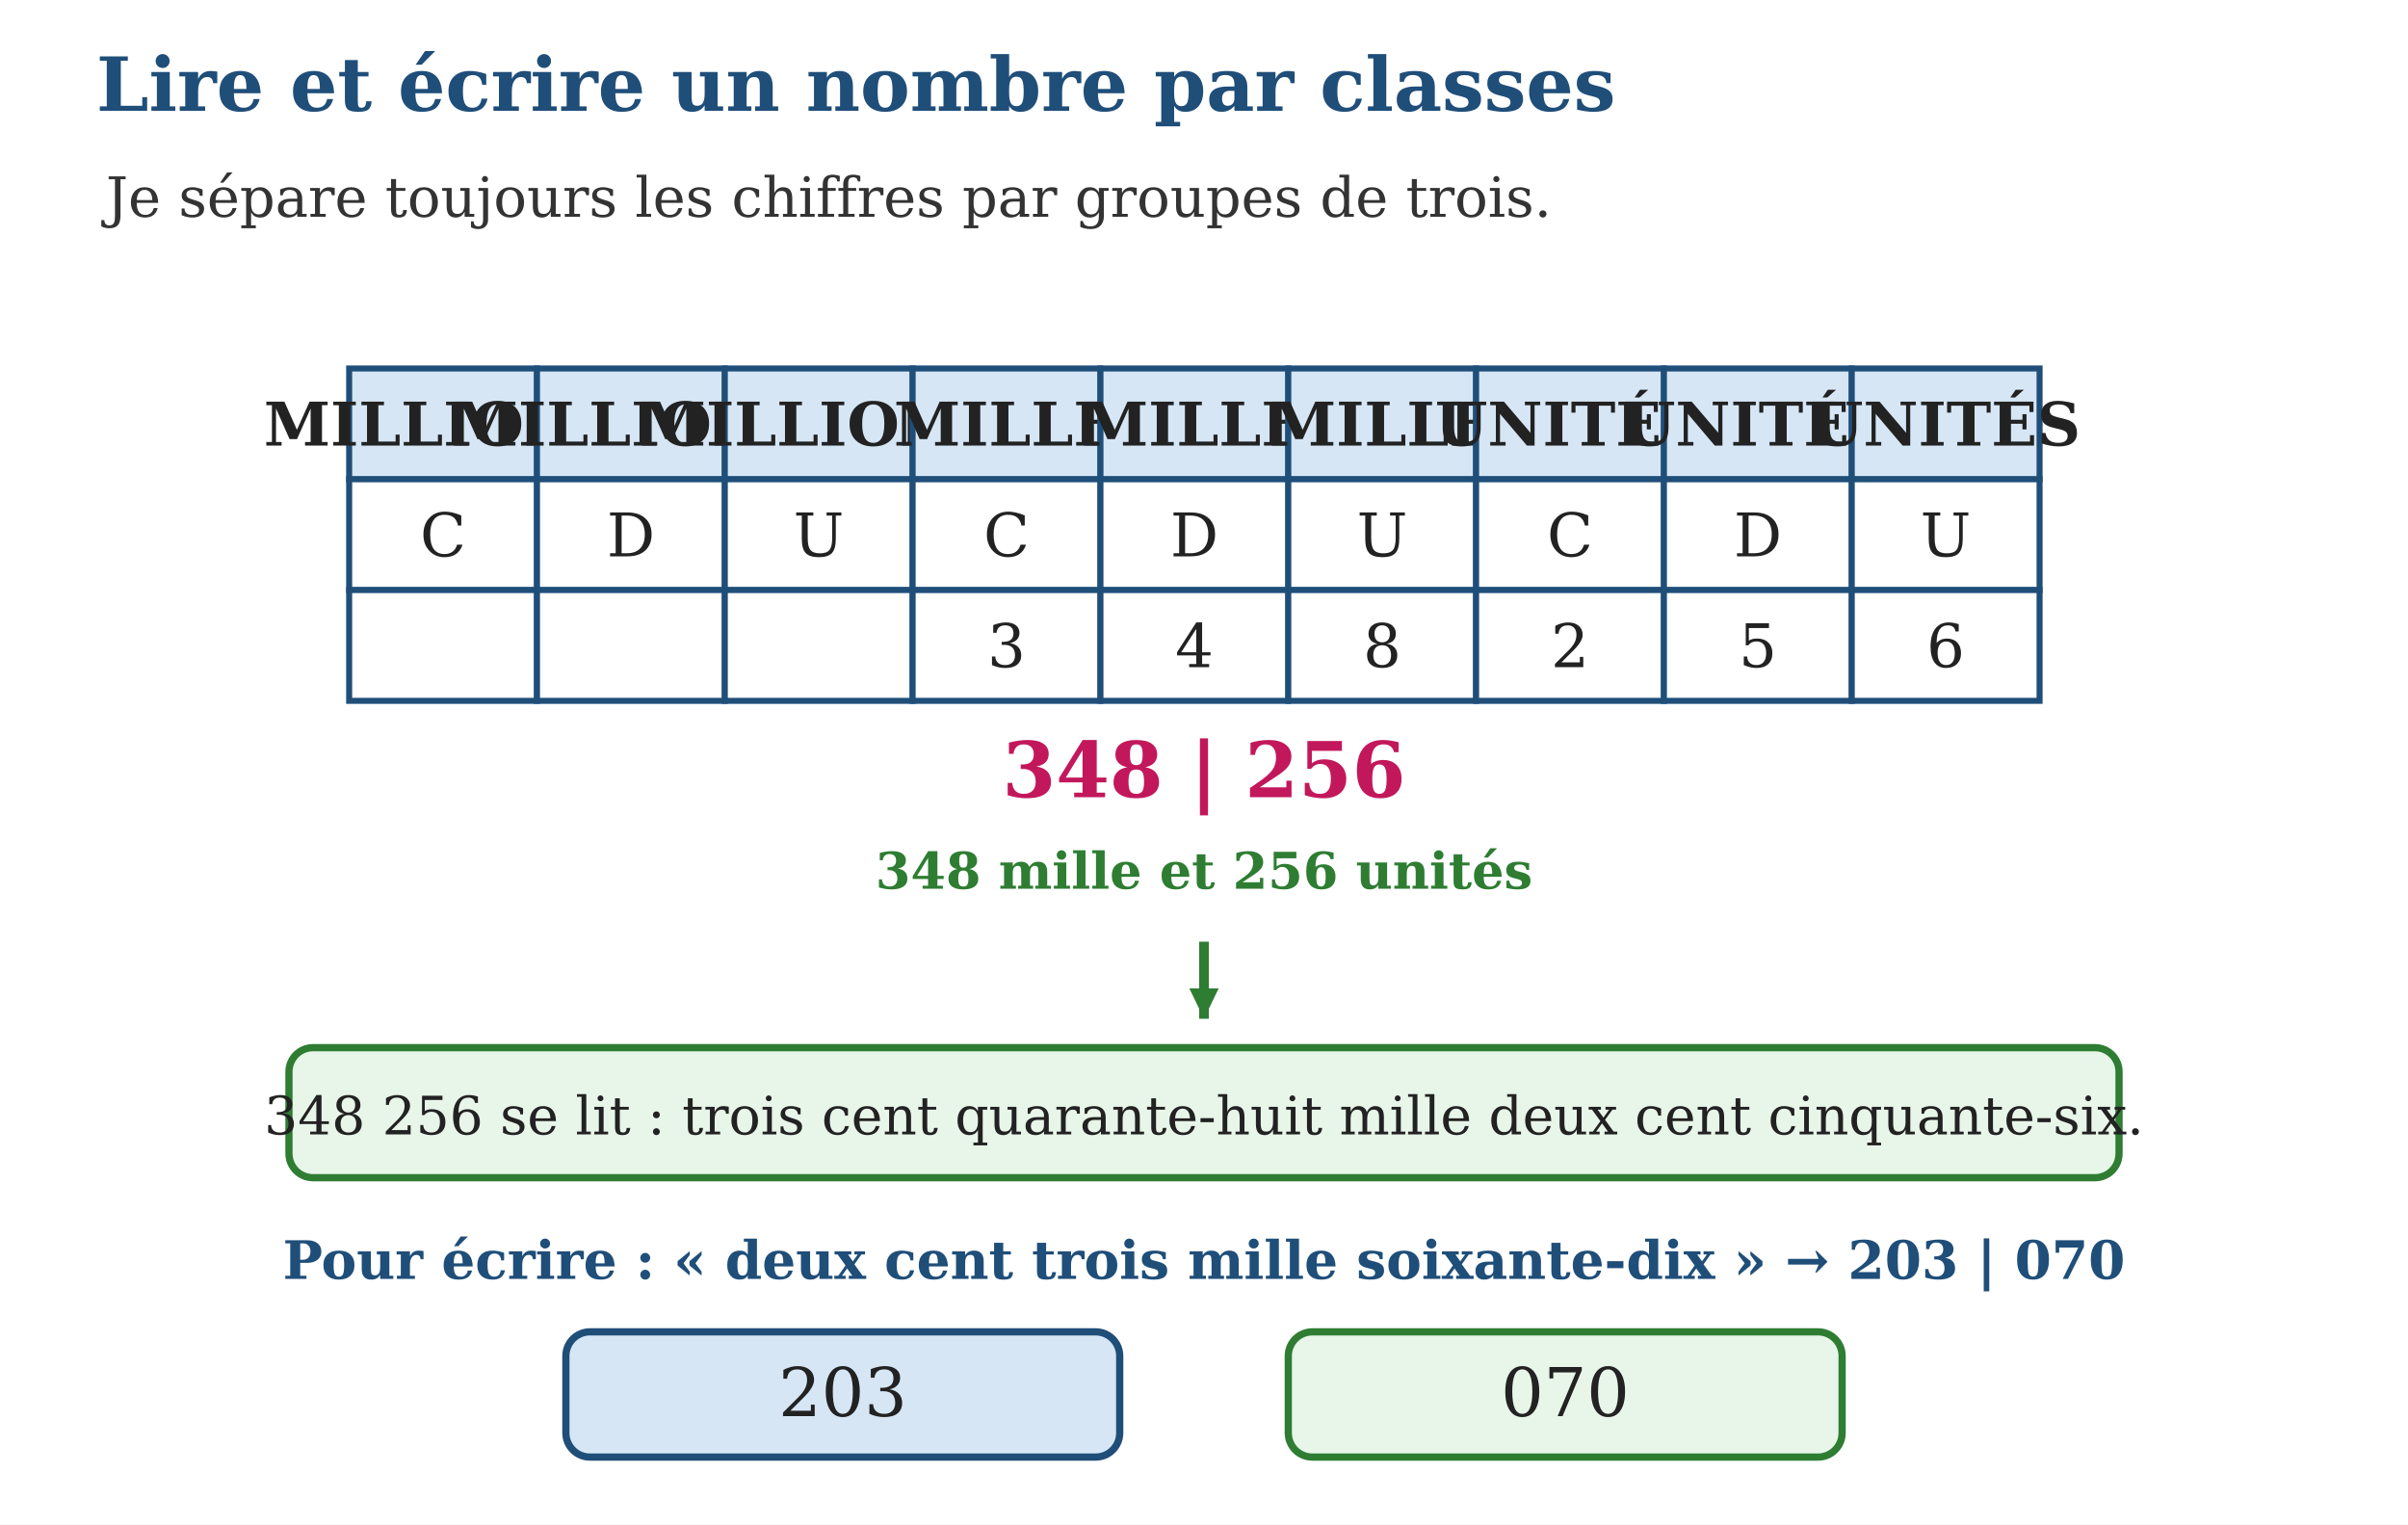
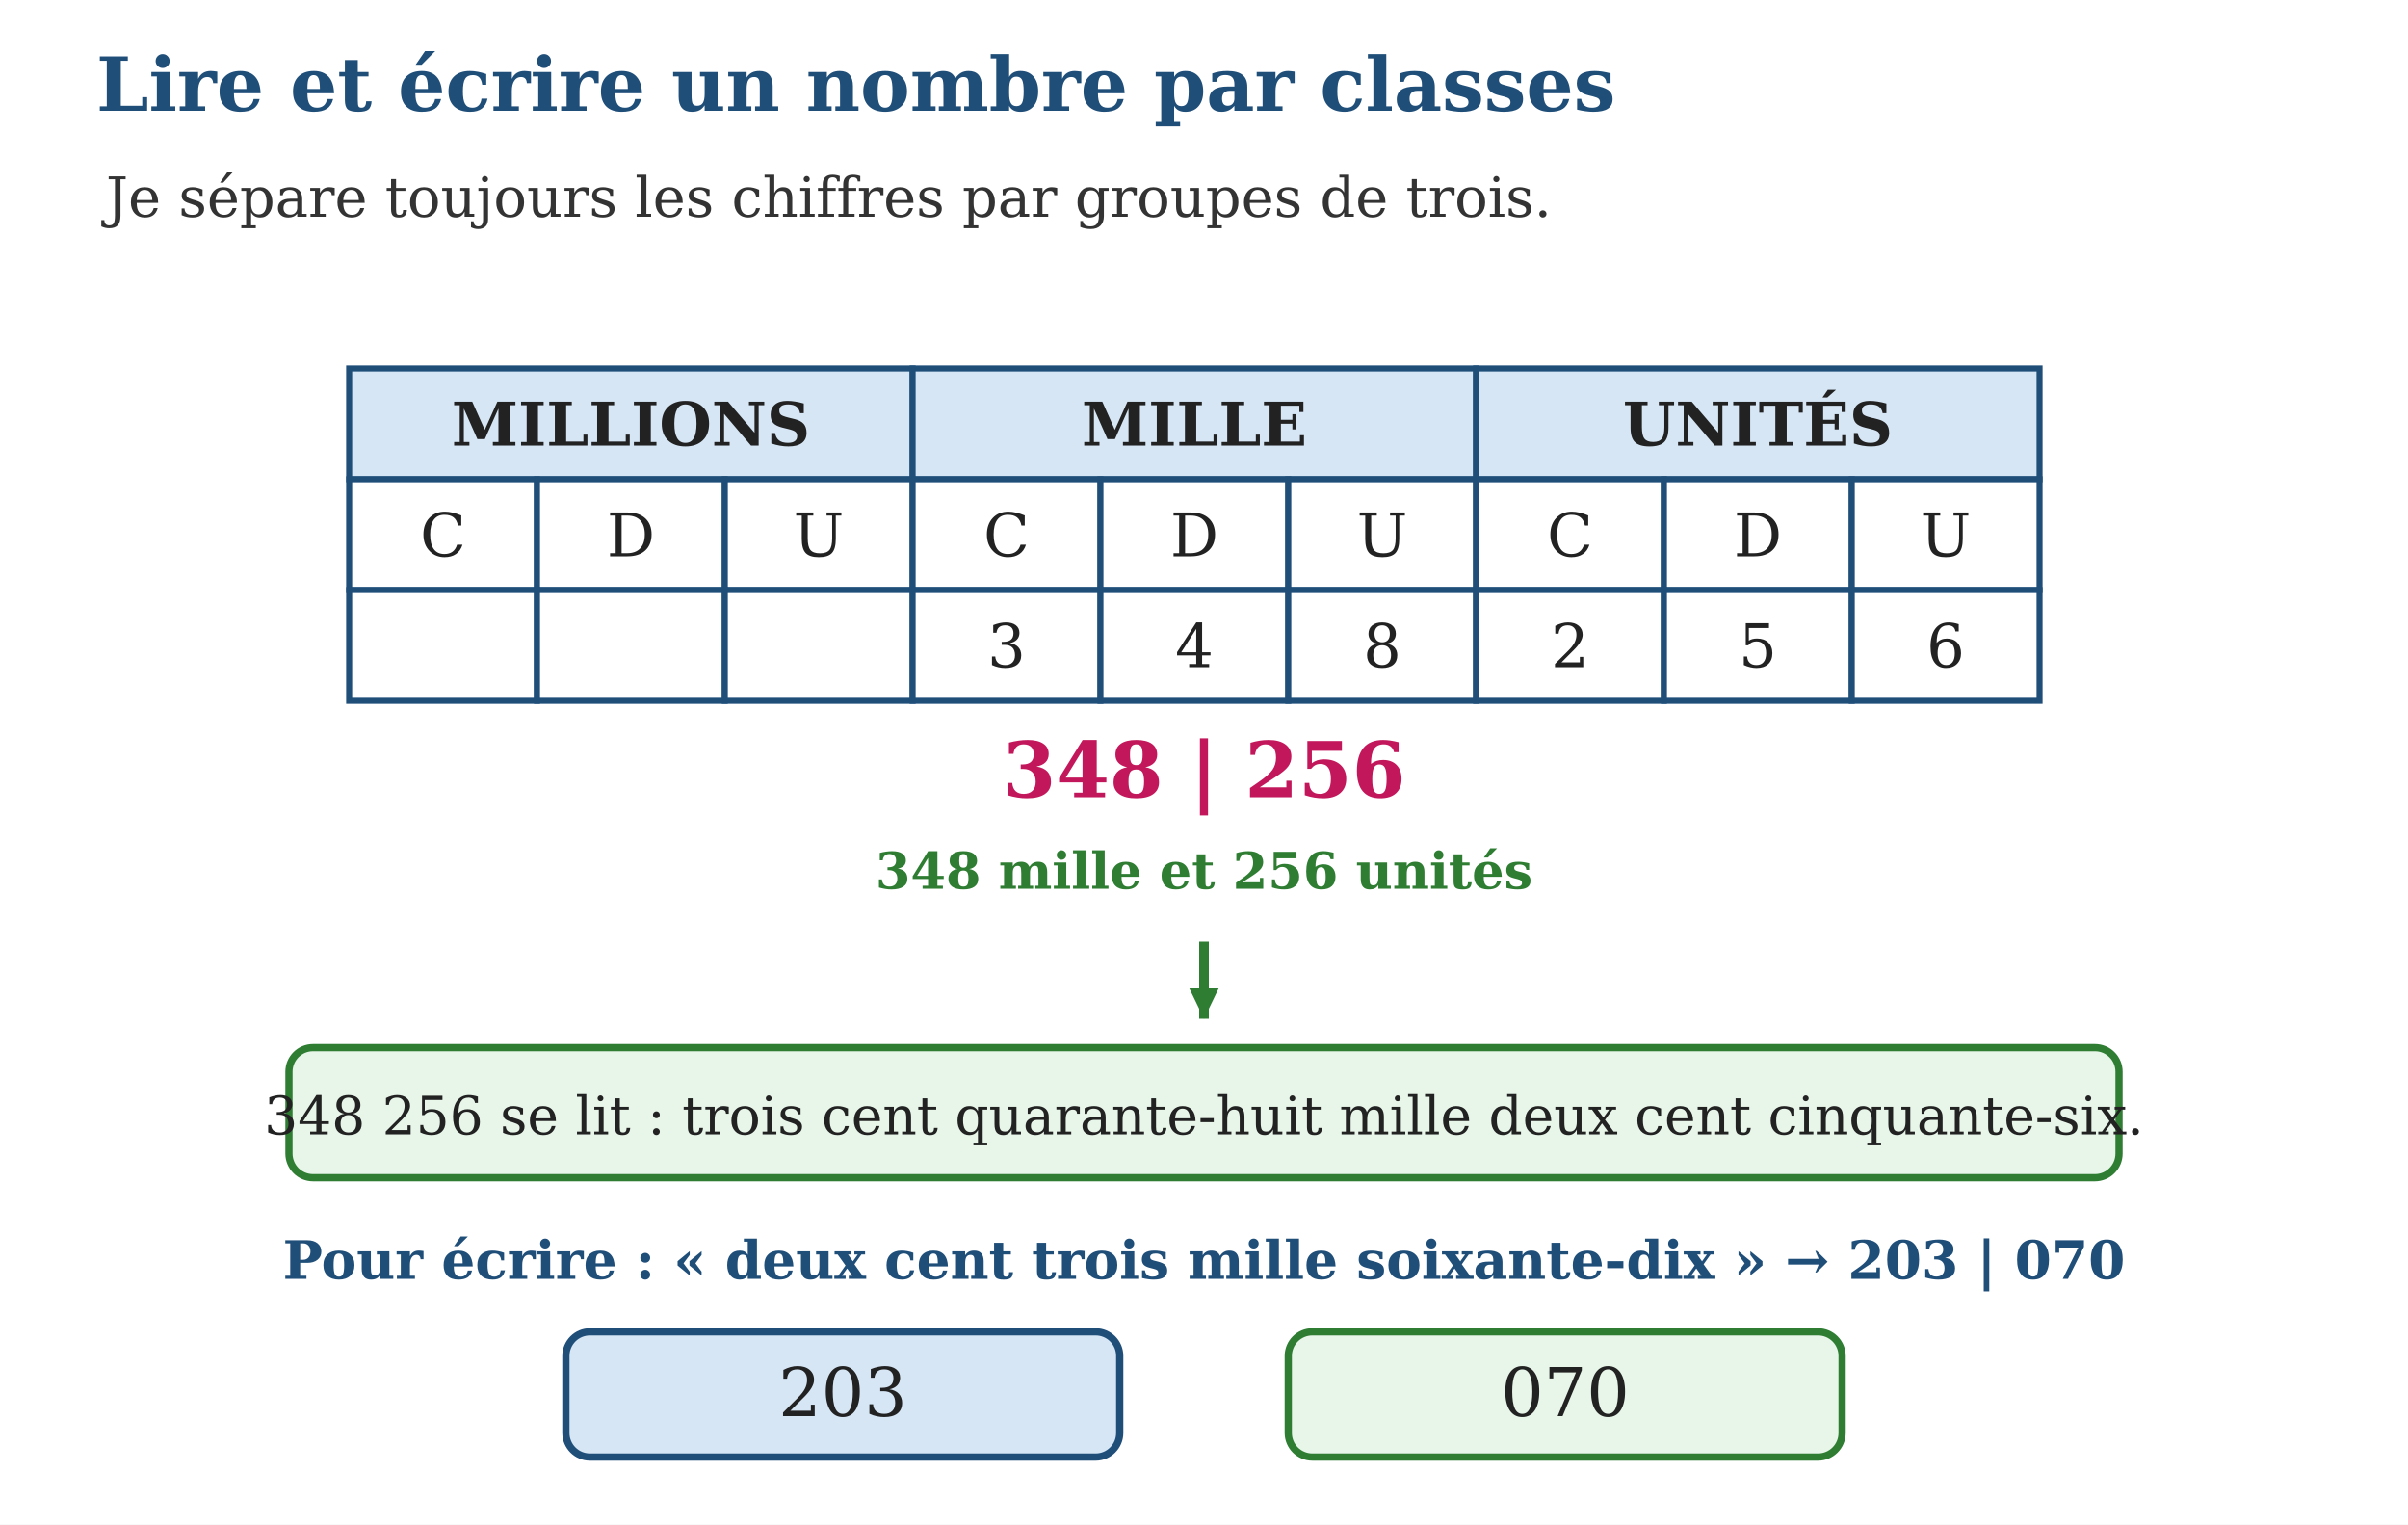
<svg xmlns="http://www.w3.org/2000/svg" width="1000" height="633">
  <rect width="100%" height="100%" fill="white" />
  <text x="40" y="46" font-family="DejaVu Serif" font-size="31" font-weight="bold" fill="#1F4E79">Lire et écrire un nombre par classes</text>
  <text x="44" y="90" font-family="DejaVu Serif" font-size="23" fill="#333">Je sépare toujours les chiffres par groupes de trois.</text>
-   <rect x="145" y="153" width="78" height="46" fill="#D6E6F5" stroke="#1F4E79" stroke-width="2.5" />
-   <text x="184" y="185" font-family="DejaVu Serif" font-size="25" fill="#222" font-weight="bold" text-anchor="middle">MILLIONS</text>
-   <rect x="223" y="153" width="78" height="46" fill="#D6E6F5" stroke="#1F4E79" stroke-width="2.5" />
+   <rect x="145" y="153" width="234" height="46" fill="#D6E6F5" stroke="#1F4E79" stroke-width="2.5" />
  <text x="262" y="185" font-family="DejaVu Serif" font-size="25" fill="#222" font-weight="bold" text-anchor="middle">MILLIONS</text>
-   <rect x="301" y="153" width="78" height="46" fill="#D6E6F5" stroke="#1F4E79" stroke-width="2.5" />
-   <text x="340" y="185" font-family="DejaVu Serif" font-size="25" fill="#222" font-weight="bold" text-anchor="middle">MILLIONS</text>
-   <rect x="379" y="153" width="78" height="46" fill="#D6E6F5" stroke="#1F4E79" stroke-width="2.5" />
-   <text x="418" y="185" font-family="DejaVu Serif" font-size="25" fill="#222" font-weight="bold" text-anchor="middle">MILLE</text>
-   <rect x="457" y="153" width="78" height="46" fill="#D6E6F5" stroke="#1F4E79" stroke-width="2.5" />
+   <rect x="379" y="153" width="234" height="46" fill="#D6E6F5" stroke="#1F4E79" stroke-width="2.5" />
  <text x="496" y="185" font-family="DejaVu Serif" font-size="25" fill="#222" font-weight="bold" text-anchor="middle">MILLE</text>
-   <rect x="535" y="153" width="78" height="46" fill="#D6E6F5" stroke="#1F4E79" stroke-width="2.5" />
-   <text x="574" y="185" font-family="DejaVu Serif" font-size="25" fill="#222" font-weight="bold" text-anchor="middle">MILLE</text>
-   <rect x="613" y="153" width="78" height="46" fill="#D6E6F5" stroke="#1F4E79" stroke-width="2.5" />
-   <text x="652" y="185" font-family="DejaVu Serif" font-size="25" fill="#222" font-weight="bold" text-anchor="middle">UNITÉS</text>
-   <rect x="691" y="153" width="78" height="46" fill="#D6E6F5" stroke="#1F4E79" stroke-width="2.5" />
+   <rect x="613" y="153" width="234" height="46" fill="#D6E6F5" stroke="#1F4E79" stroke-width="2.5" />
  <text x="730" y="185" font-family="DejaVu Serif" font-size="25" fill="#222" font-weight="bold" text-anchor="middle">UNITÉS</text>
-   <rect x="769" y="153" width="78" height="46" fill="#D6E6F5" stroke="#1F4E79" stroke-width="2.5" />
-   <text x="808" y="185" font-family="DejaVu Serif" font-size="25" fill="#222" font-weight="bold" text-anchor="middle">UNITÉS</text>
  <rect x="145" y="199" width="78" height="46" fill="white" stroke="#1F4E79" stroke-width="2.5" />
  <text x="184" y="231" font-family="DejaVu Serif" font-size="25" fill="#222" font-weight="normal" text-anchor="middle">C</text>
  <rect x="223" y="199" width="78" height="46" fill="white" stroke="#1F4E79" stroke-width="2.5" />
  <text x="262" y="231" font-family="DejaVu Serif" font-size="25" fill="#222" font-weight="normal" text-anchor="middle">D</text>
  <rect x="301" y="199" width="78" height="46" fill="white" stroke="#1F4E79" stroke-width="2.5" />
  <text x="340" y="231" font-family="DejaVu Serif" font-size="25" fill="#222" font-weight="normal" text-anchor="middle">U</text>
  <rect x="379" y="199" width="78" height="46" fill="white" stroke="#1F4E79" stroke-width="2.5" />
  <text x="418" y="231" font-family="DejaVu Serif" font-size="25" fill="#222" font-weight="normal" text-anchor="middle">C</text>
  <rect x="457" y="199" width="78" height="46" fill="white" stroke="#1F4E79" stroke-width="2.5" />
  <text x="496" y="231" font-family="DejaVu Serif" font-size="25" fill="#222" font-weight="normal" text-anchor="middle">D</text>
  <rect x="535" y="199" width="78" height="46" fill="white" stroke="#1F4E79" stroke-width="2.5" />
  <text x="574" y="231" font-family="DejaVu Serif" font-size="25" fill="#222" font-weight="normal" text-anchor="middle">U</text>
  <rect x="613" y="199" width="78" height="46" fill="white" stroke="#1F4E79" stroke-width="2.5" />
  <text x="652" y="231" font-family="DejaVu Serif" font-size="25" fill="#222" font-weight="normal" text-anchor="middle">C</text>
  <rect x="691" y="199" width="78" height="46" fill="white" stroke="#1F4E79" stroke-width="2.5" />
  <text x="730" y="231" font-family="DejaVu Serif" font-size="25" fill="#222" font-weight="normal" text-anchor="middle">D</text>
  <rect x="769" y="199" width="78" height="46" fill="white" stroke="#1F4E79" stroke-width="2.5" />
  <text x="808" y="231" font-family="DejaVu Serif" font-size="25" fill="#222" font-weight="normal" text-anchor="middle">U</text>
  <rect x="145" y="245" width="78" height="46" fill="white" stroke="#1F4E79" stroke-width="2.5" />
  <text x="184" y="277" font-family="DejaVu Serif" font-size="25" fill="#222" font-weight="normal" text-anchor="middle" />
  <rect x="223" y="245" width="78" height="46" fill="white" stroke="#1F4E79" stroke-width="2.5" />
  <text x="262" y="277" font-family="DejaVu Serif" font-size="25" fill="#222" font-weight="normal" text-anchor="middle" />
  <rect x="301" y="245" width="78" height="46" fill="white" stroke="#1F4E79" stroke-width="2.5" />
  <text x="340" y="277" font-family="DejaVu Serif" font-size="25" fill="#222" font-weight="normal" text-anchor="middle" />
  <rect x="379" y="245" width="78" height="46" fill="white" stroke="#1F4E79" stroke-width="2.5" />
  <text x="418" y="277" font-family="DejaVu Serif" font-size="25" fill="#222" font-weight="normal" text-anchor="middle">3</text>
  <rect x="457" y="245" width="78" height="46" fill="white" stroke="#1F4E79" stroke-width="2.5" />
  <text x="496" y="277" font-family="DejaVu Serif" font-size="25" fill="#222" font-weight="normal" text-anchor="middle">4</text>
  <rect x="535" y="245" width="78" height="46" fill="white" stroke="#1F4E79" stroke-width="2.5" />
  <text x="574" y="277" font-family="DejaVu Serif" font-size="25" fill="#222" font-weight="normal" text-anchor="middle">8</text>
  <rect x="613" y="245" width="78" height="46" fill="white" stroke="#1F4E79" stroke-width="2.5" />
  <text x="652" y="277" font-family="DejaVu Serif" font-size="25" fill="#222" font-weight="normal" text-anchor="middle">2</text>
  <rect x="691" y="245" width="78" height="46" fill="white" stroke="#1F4E79" stroke-width="2.5" />
  <text x="730" y="277" font-family="DejaVu Serif" font-size="25" fill="#222" font-weight="normal" text-anchor="middle">5</text>
  <rect x="769" y="245" width="78" height="46" fill="white" stroke="#1F4E79" stroke-width="2.5" />
  <text x="808" y="277" font-family="DejaVu Serif" font-size="25" fill="#222" font-weight="normal" text-anchor="middle">6</text>
  <text x="500" y="331" font-family="DejaVu Serif" font-size="32" fill="#C2185B" font-weight="bold" text-anchor="middle">348 | 256</text>
  <text x="500" y="369" font-family="DejaVu Serif" font-size="21" fill="#2E7D32" font-weight="bold" text-anchor="middle">348 mille et 256 unités</text>
  <line x1="500" y1="391" x2="500" y2="423" stroke="#2E7D32" stroke-width="4" />
  <polygon points="500,423 493.91,410.394 506.09,410.394" fill="#2E7D32" />
  <rect x="120" y="435" width="760" height="54" rx="10" fill="#E8F5E9" stroke="#2E7D32" stroke-width="3" />
  <text x="500" y="471" font-family="DejaVu Serif" font-size="22" fill="#222" font-weight="normal" text-anchor="middle">348 256 se lit : trois cent quarante-huit mille deux cent cinquante-six.</text>
  <text x="500" y="531" font-family="DejaVu Serif" font-size="22" fill="#1F4E79" font-weight="bold" text-anchor="middle">Pour écrire : « deux cent trois mille soixante-dix » → 203 | 070</text>
  <rect x="235" y="553" width="230" height="52" rx="10" fill="#D6E6F5" stroke="#1F4E79" stroke-width="3" />
  <text x="350" y="588" font-family="DejaVu Serif" font-size="28" fill="#222" font-weight="normal" text-anchor="middle">203</text>
  <rect x="535" y="553" width="230" height="52" rx="10" fill="#E8F5E9" stroke="#2E7D32" stroke-width="3" />
  <text x="650" y="588" font-family="DejaVu Serif" font-size="28" fill="#222" font-weight="normal" text-anchor="middle">070</text>
</svg>
